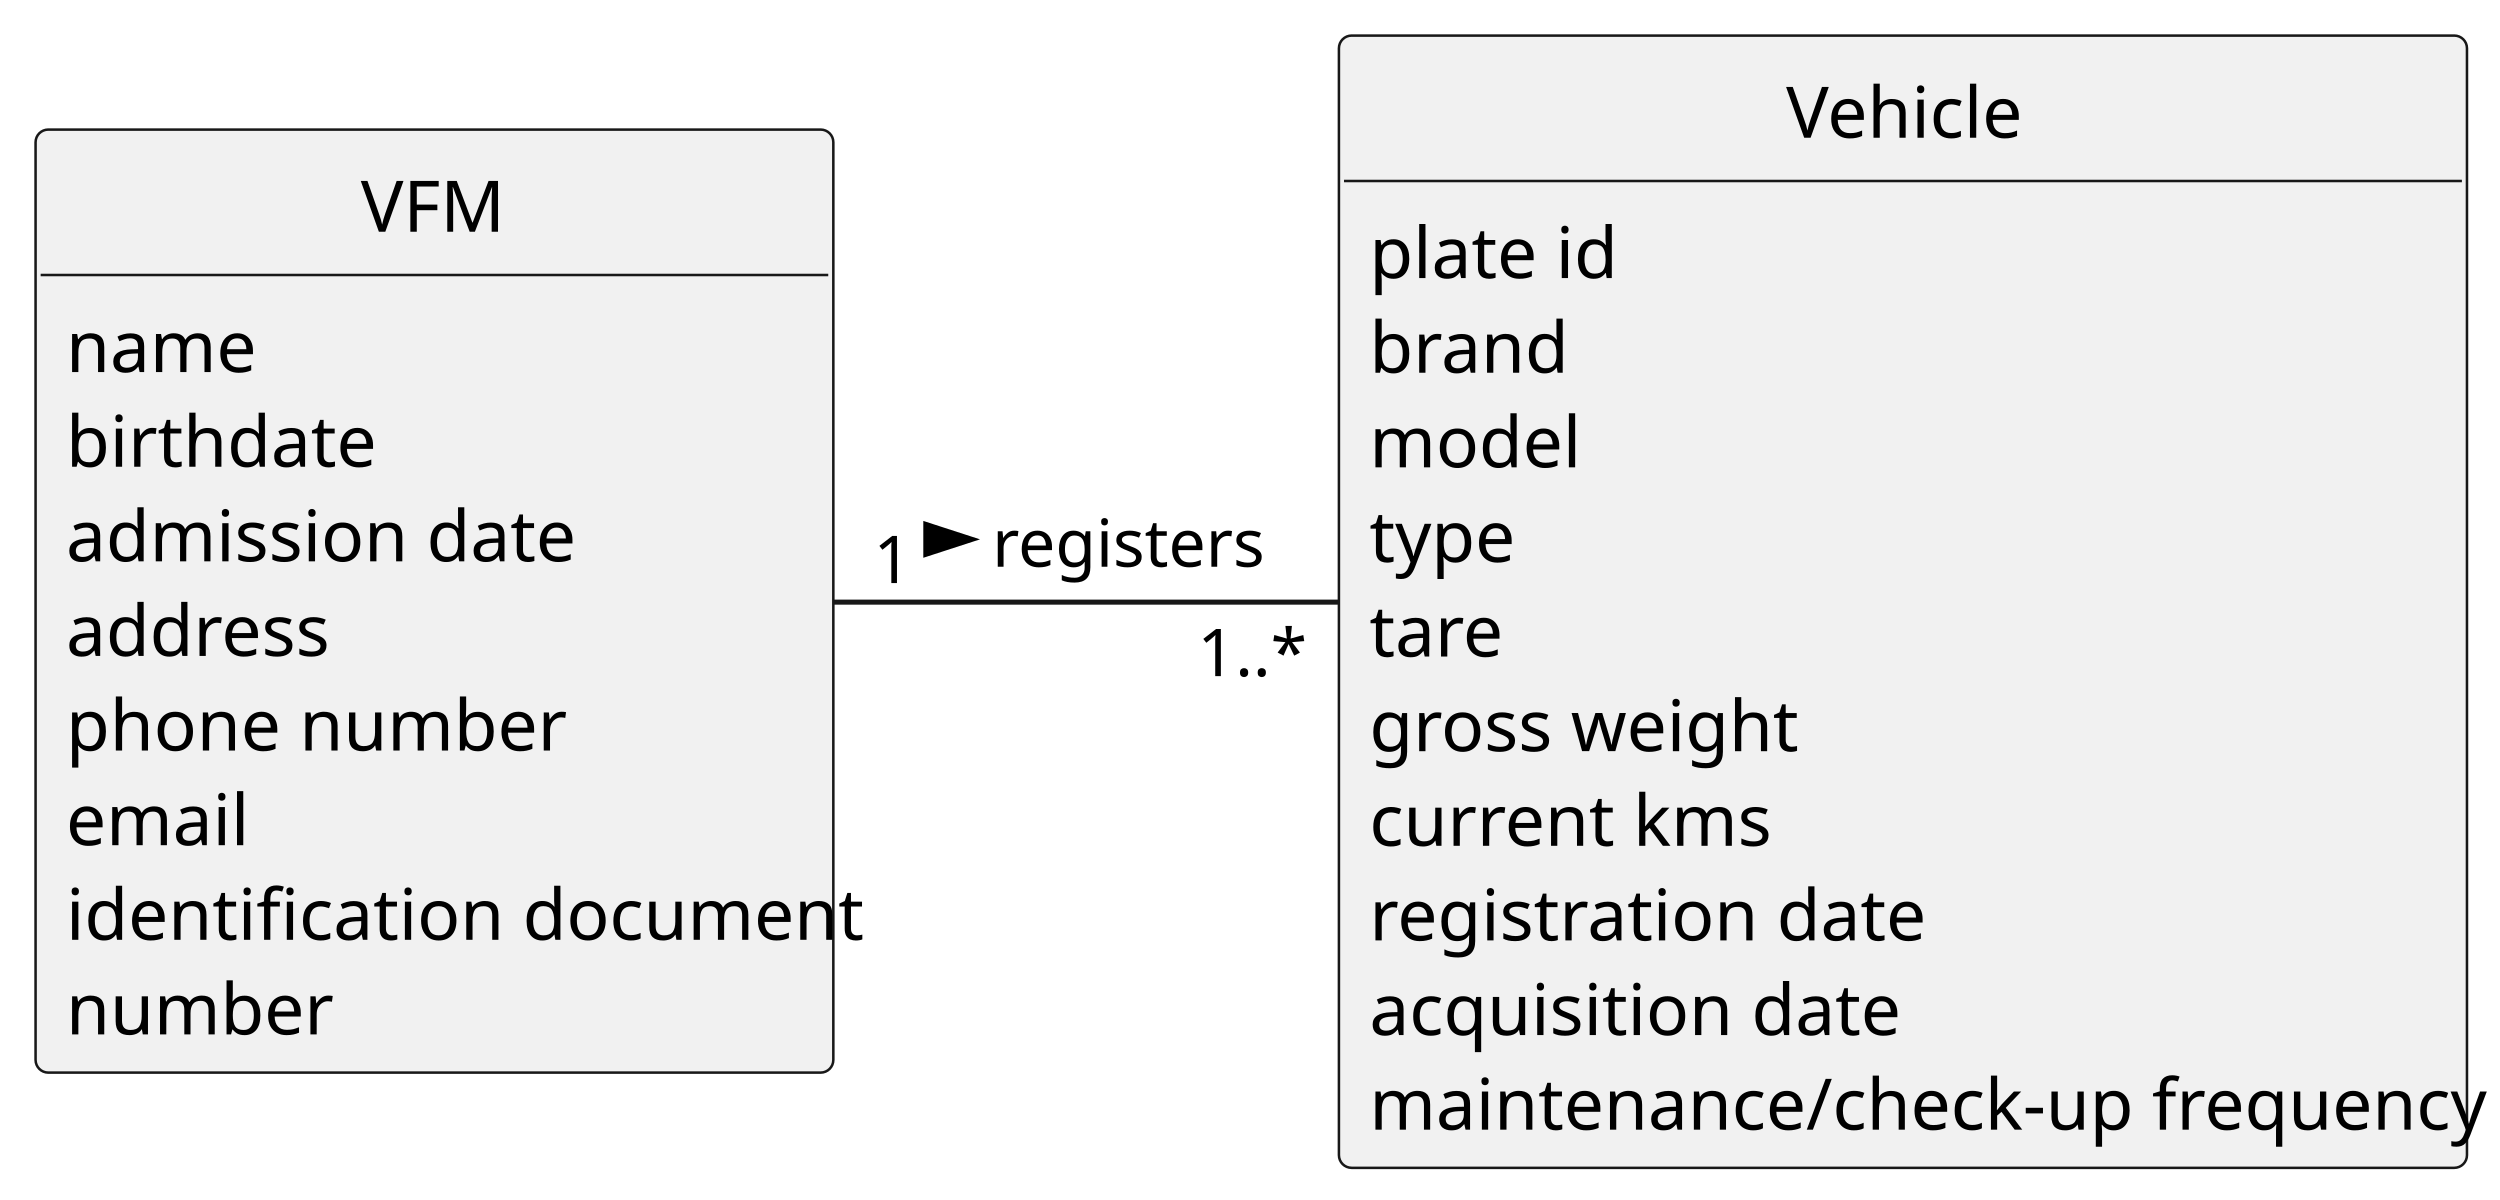
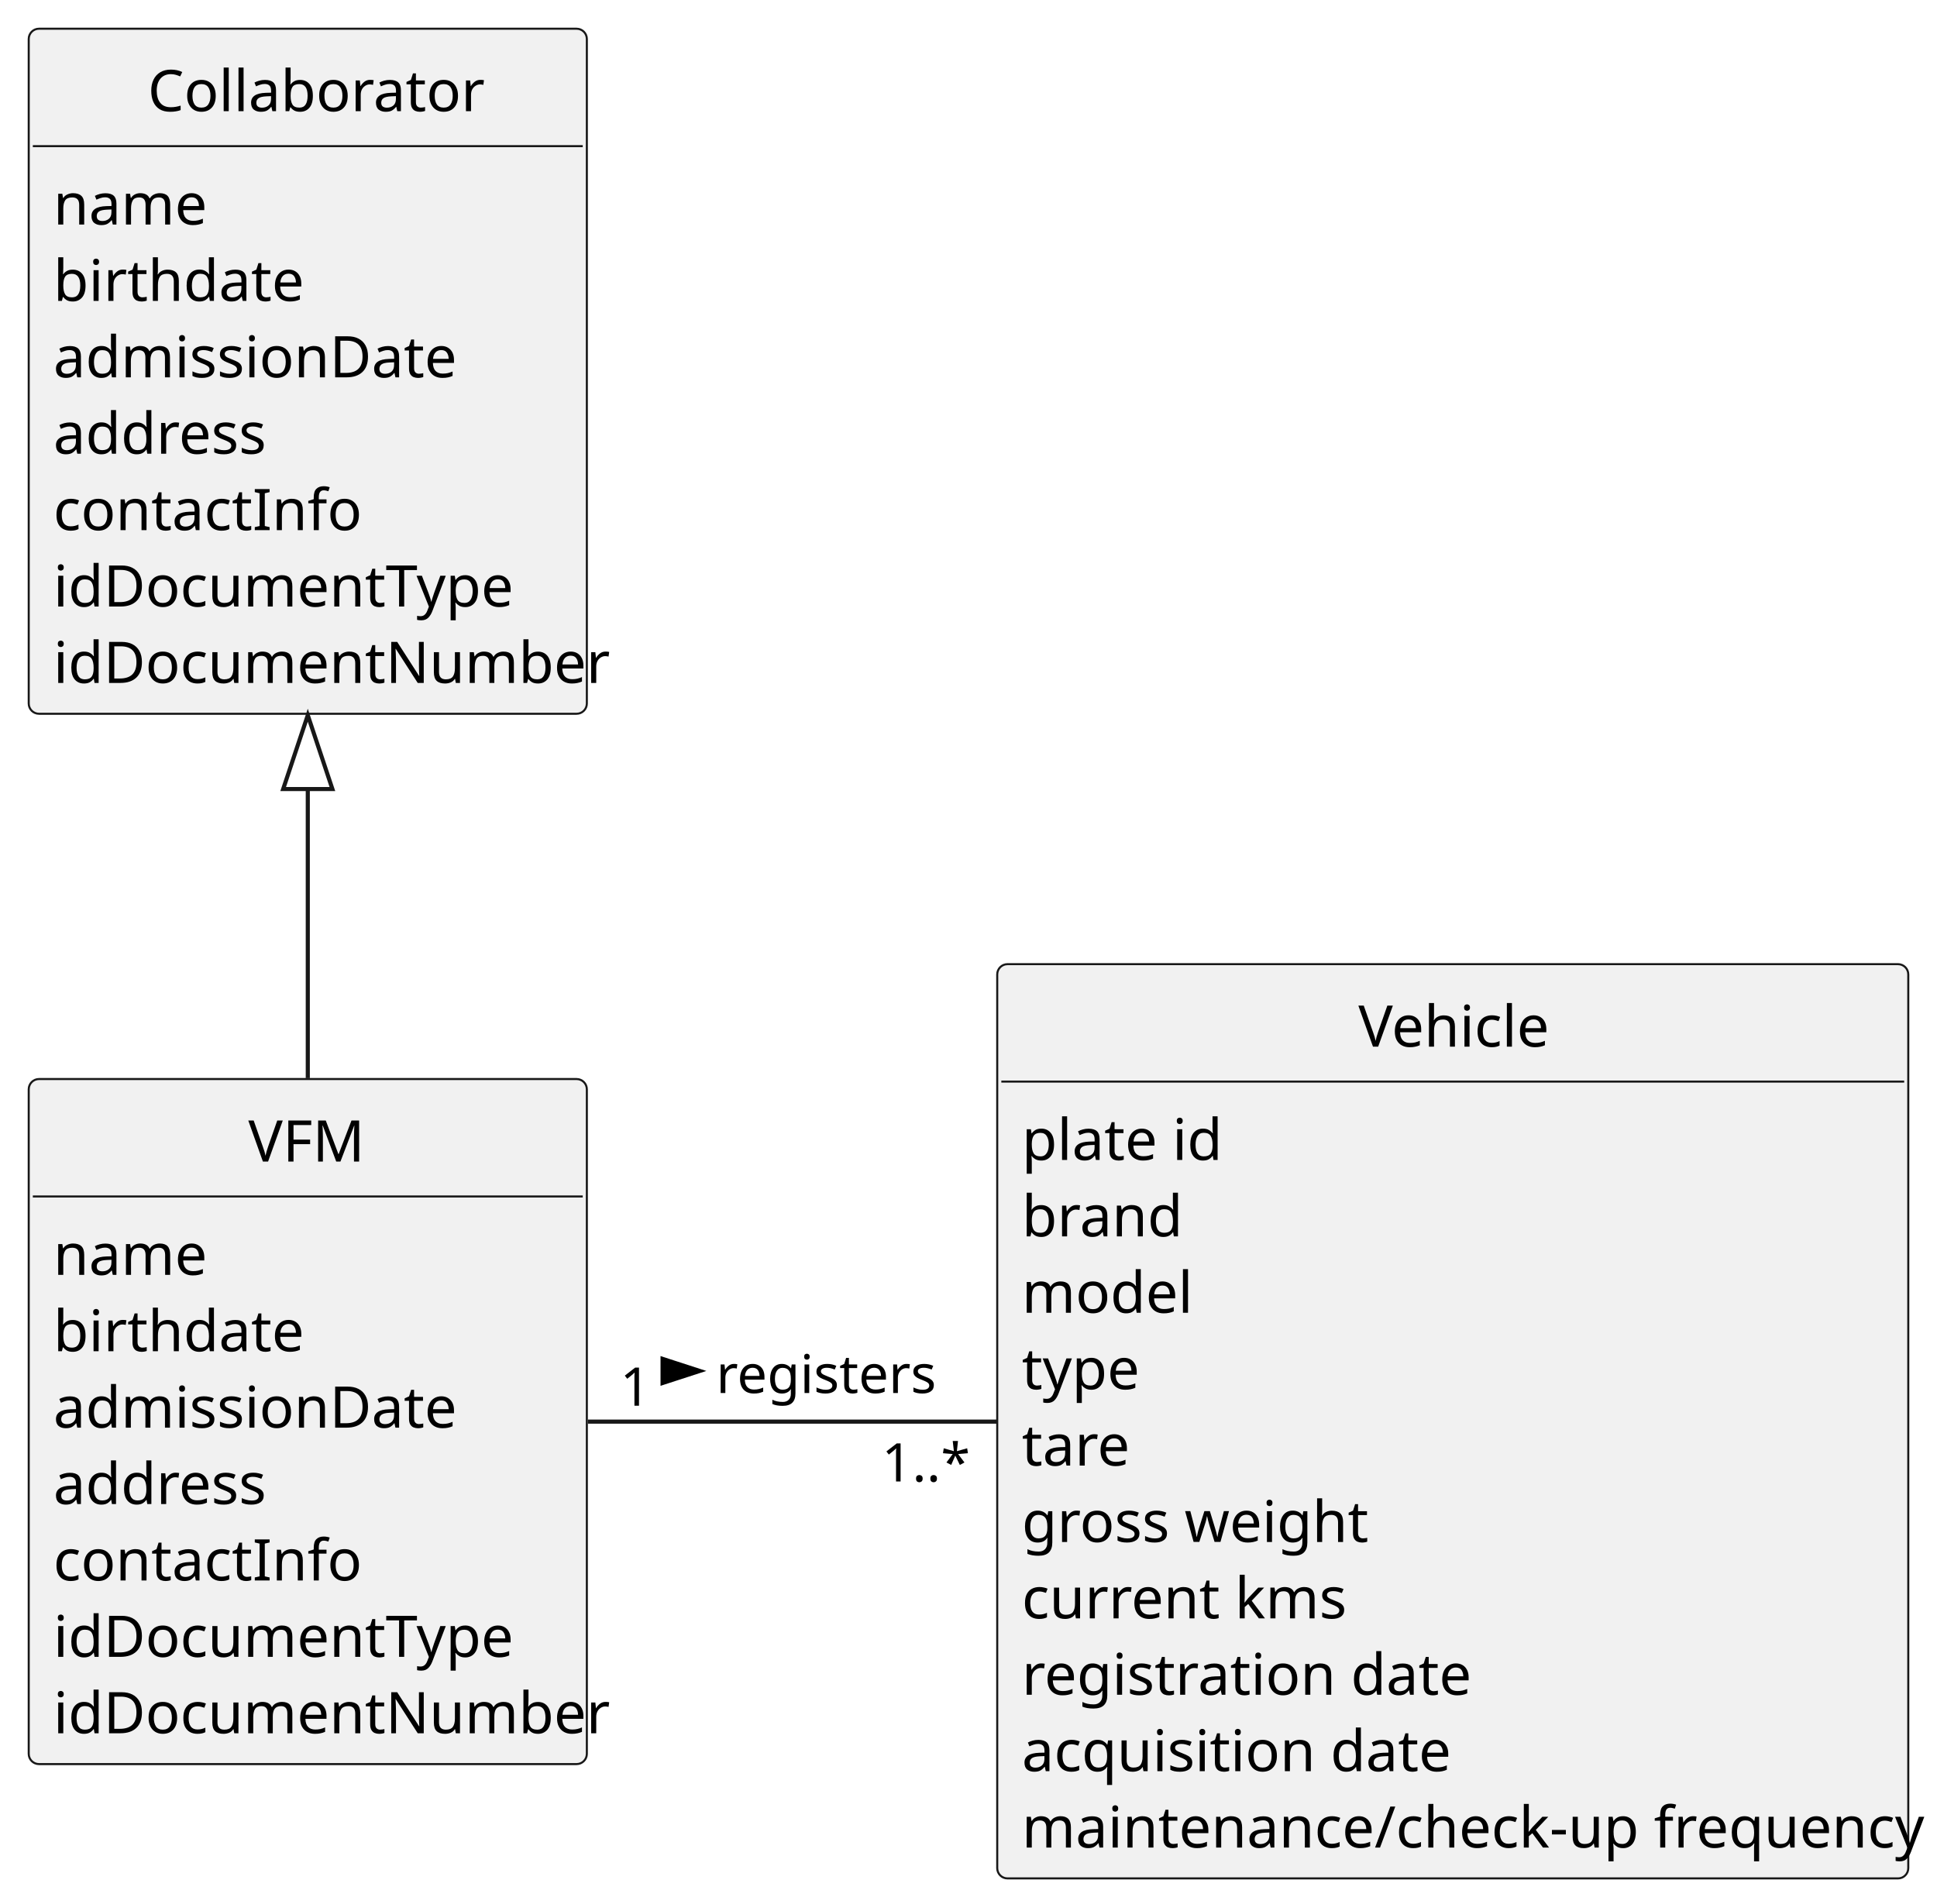
- <svg xmlns="http://www.w3.org/2000/svg" contentStyleType="text/css" height="236px" preserveAspectRatio="none" style="width:492px;height:236px;background:#FFFFFF;" version="1.1" viewBox="0 0 492 236" width="492px" zoomAndPan="magnify">
+ <svg xmlns="http://www.w3.org/2000/svg" contentStyleType="text/css" height="464px" preserveAspectRatio="none" style="width:472px;height:464px;background:#FFFFFF;" version="1.1" viewBox="0 0 472 464" width="472px" zoomAndPan="magnify">
  <defs />
  <g>
+     <g id="elem_Collaborator">
+       <rect codeLine="11" fill="#F1F1F1" height="166.969" id="Collaborator" rx="2.5" ry="2.5" style="stroke:#181818;stroke-width:0.5;" width="136" x="7" y="7" />
+       <text fill="#000000" font-family="sans-serif" font-size="14" lengthAdjust="spacing" textLength="78" x="36" y="27.107">Collaborator</text>
+       <line style="stroke:#181818;stroke-width:0.5;" x1="8" x2="142" y1="35.621" y2="35.621" />
+       <text fill="#000000" font-family="sans-serif" font-size="14" lengthAdjust="spacing" textLength="35" x="13" y="54.728">name</text>
+       <text fill="#000000" font-family="sans-serif" font-size="14" lengthAdjust="spacing" textLength="56" x="13" y="73.35">birthdate</text>
+       <text fill="#000000" font-family="sans-serif" font-size="14" lengthAdjust="spacing" textLength="93" x="13" y="91.971">admissionDate</text>
+       <text fill="#000000" font-family="sans-serif" font-size="14" lengthAdjust="spacing" textLength="51" x="13" y="110.592">address</text>
+       <text fill="#000000" font-family="sans-serif" font-size="14" lengthAdjust="spacing" textLength="69" x="13" y="129.213">contactInfo</text>
+       <text fill="#000000" font-family="sans-serif" font-size="14" lengthAdjust="spacing" textLength="107" x="13" y="147.834">idDocumentType</text>
+       <text fill="#000000" font-family="sans-serif" font-size="14" lengthAdjust="spacing" textLength="124" x="13" y="166.455">idDocumentNumber</text>
+     </g>
    <g id="elem_VFM">
-       <rect codeLine="11" fill="#F1F1F1" height="185.59" id="VFM" rx="2.5" ry="2.5" style="stroke:#181818;stroke-width:0.5;" width="157" x="7" y="25.5" />
-       <text fill="#000000" font-family="sans-serif" font-size="14" lengthAdjust="spacing" textLength="29" x="71" y="45.607">VFM</text>
-       <line style="stroke:#181818;stroke-width:0.5;" x1="8" x2="163" y1="54.121" y2="54.121" />
-       <text fill="#000000" font-family="sans-serif" font-size="14" lengthAdjust="spacing" textLength="35" x="13" y="73.228">name</text>
-       <text fill="#000000" font-family="sans-serif" font-size="14" lengthAdjust="spacing" textLength="56" x="13" y="91.85">birthdate</text>
-       <text fill="#000000" font-family="sans-serif" font-size="14" lengthAdjust="spacing" textLength="95" x="13" y="110.471">admission date</text>
-       <text fill="#000000" font-family="sans-serif" font-size="14" lengthAdjust="spacing" textLength="51" x="13" y="129.092">address</text>
-       <text fill="#000000" font-family="sans-serif" font-size="14" lengthAdjust="spacing" textLength="92" x="13" y="147.713">phone number</text>
-       <text fill="#000000" font-family="sans-serif" font-size="14" lengthAdjust="spacing" textLength="33" x="13" y="166.334">email</text>
-       <text fill="#000000" font-family="sans-serif" font-size="14" lengthAdjust="spacing" textLength="145" x="13" y="184.955">identification document</text>
-       <text fill="#000000" font-family="sans-serif" font-size="14" lengthAdjust="spacing" textLength="48" x="13" y="203.576">number</text>
+       <rect codeLine="21" fill="#F1F1F1" height="166.969" id="VFM" rx="2.5" ry="2.5" style="stroke:#181818;stroke-width:0.5;" width="136" x="7" y="263" />
+       <text fill="#000000" font-family="sans-serif" font-size="14" lengthAdjust="spacing" textLength="29" x="60.5" y="283.107">VFM</text>
+       <line style="stroke:#181818;stroke-width:0.5;" x1="8" x2="142" y1="291.621" y2="291.621" />
+       <text fill="#000000" font-family="sans-serif" font-size="14" lengthAdjust="spacing" textLength="35" x="13" y="310.728">name</text>
+       <text fill="#000000" font-family="sans-serif" font-size="14" lengthAdjust="spacing" textLength="56" x="13" y="329.35">birthdate</text>
+       <text fill="#000000" font-family="sans-serif" font-size="14" lengthAdjust="spacing" textLength="93" x="13" y="347.971">admissionDate</text>
+       <text fill="#000000" font-family="sans-serif" font-size="14" lengthAdjust="spacing" textLength="51" x="13" y="366.592">address</text>
+       <text fill="#000000" font-family="sans-serif" font-size="14" lengthAdjust="spacing" textLength="69" x="13" y="385.213">contactInfo</text>
+       <text fill="#000000" font-family="sans-serif" font-size="14" lengthAdjust="spacing" textLength="107" x="13" y="403.834">idDocumentType</text>
+       <text fill="#000000" font-family="sans-serif" font-size="14" lengthAdjust="spacing" textLength="124" x="13" y="422.455">idDocumentNumber</text>
    </g>
    <g id="elem_Vehicle">
-       <rect codeLine="22" fill="#F1F1F1" height="222.832" id="Vehicle" rx="2.5" ry="2.5" style="stroke:#181818;stroke-width:0.5;" width="222" x="263.5" y="7" />
-       <text fill="#000000" font-family="sans-serif" font-size="14" lengthAdjust="spacing" textLength="46" x="351.5" y="27.107">Vehicle</text>
-       <line style="stroke:#181818;stroke-width:0.5;" x1="264.5" x2="484.5" y1="35.621" y2="35.621" />
-       <text fill="#000000" font-family="sans-serif" font-size="14" lengthAdjust="spacing" textLength="46" x="269.5" y="54.728">plate id</text>
-       <text fill="#000000" font-family="sans-serif" font-size="14" lengthAdjust="spacing" textLength="37" x="269.5" y="73.35">brand</text>
-       <text fill="#000000" font-family="sans-serif" font-size="14" lengthAdjust="spacing" textLength="38" x="269.5" y="91.971">model</text>
-       <text fill="#000000" font-family="sans-serif" font-size="14" lengthAdjust="spacing" textLength="27" x="269.5" y="110.592">type</text>
-       <text fill="#000000" font-family="sans-serif" font-size="14" lengthAdjust="spacing" textLength="25" x="269.5" y="129.213">tare</text>
-       <text fill="#000000" font-family="sans-serif" font-size="14" lengthAdjust="spacing" textLength="79" x="269.5" y="147.834">gross weight</text>
-       <text fill="#000000" font-family="sans-serif" font-size="14" lengthAdjust="spacing" textLength="74" x="269.5" y="166.455">current kms</text>
-       <text fill="#000000" font-family="sans-serif" font-size="14" lengthAdjust="spacing" textLength="103" x="269.5" y="185.076">registration date</text>
-       <text fill="#000000" font-family="sans-serif" font-size="14" lengthAdjust="spacing" textLength="99" x="269.5" y="203.697">acquisition date</text>
-       <text fill="#000000" font-family="sans-serif" font-size="14" lengthAdjust="spacing" textLength="210" x="269.5" y="222.318">maintenance/check-up frequency</text>
+       <rect codeLine="31" fill="#F1F1F1" height="222.832" id="Vehicle" rx="2.5" ry="2.5" style="stroke:#181818;stroke-width:0.5;" width="222" x="243" y="235" />
+       <text fill="#000000" font-family="sans-serif" font-size="14" lengthAdjust="spacing" textLength="46" x="331" y="255.107">Vehicle</text>
+       <line style="stroke:#181818;stroke-width:0.5;" x1="244" x2="464" y1="263.621" y2="263.621" />
+       <text fill="#000000" font-family="sans-serif" font-size="14" lengthAdjust="spacing" textLength="46" x="249" y="282.728">plate id</text>
+       <text fill="#000000" font-family="sans-serif" font-size="14" lengthAdjust="spacing" textLength="37" x="249" y="301.35">brand</text>
+       <text fill="#000000" font-family="sans-serif" font-size="14" lengthAdjust="spacing" textLength="38" x="249" y="319.971">model</text>
+       <text fill="#000000" font-family="sans-serif" font-size="14" lengthAdjust="spacing" textLength="27" x="249" y="338.592">type</text>
+       <text fill="#000000" font-family="sans-serif" font-size="14" lengthAdjust="spacing" textLength="25" x="249" y="357.213">tare</text>
+       <text fill="#000000" font-family="sans-serif" font-size="14" lengthAdjust="spacing" textLength="79" x="249" y="375.834">gross weight</text>
+       <text fill="#000000" font-family="sans-serif" font-size="14" lengthAdjust="spacing" textLength="74" x="249" y="394.455">current kms</text>
+       <text fill="#000000" font-family="sans-serif" font-size="14" lengthAdjust="spacing" textLength="103" x="249" y="413.076">registration date</text>
+       <text fill="#000000" font-family="sans-serif" font-size="14" lengthAdjust="spacing" textLength="99" x="249" y="431.697">acquisition date</text>
+       <text fill="#000000" font-family="sans-serif" font-size="14" lengthAdjust="spacing" textLength="210" x="249" y="450.318">maintenance/check-up frequency</text>
+     </g>
+     <g id="link_Collaborator_VFM">
+       <path codeLine="44" d="M75,192.32 C75,220.69 75,234.43 75,262.79 " fill="none" id="Collaborator-backto-VFM" style="stroke:#181818;stroke-width:1.0;" />
+       <polygon fill="none" points="75,174.32,69,192.32,81,192.32,75,174.32" style="stroke:#181818;stroke-width:1.0;" />
    </g>
    <g id="link_VFM_Vehicle">
-       <path codeLine="36" d="M164.09,118.5 C194.68,118.5 230.28,118.5 263.4,118.5 " fill="none" id="VFM-Vehicle" style="stroke:#181818;stroke-width:1.0;" />
-       <polygon fill="#000000" points="191.25,106.145,182.205,103.207,182.205,109.084,191.25,106.145" style="stroke:#000000;stroke-width:1.0;" />
-       <text fill="#000000" font-family="sans-serif" font-size="13" lengthAdjust="spacing" textLength="50" x="195.25" y="111.528">registers</text>
-       <text fill="#000000" font-family="sans-serif" font-size="13" lengthAdjust="spacing" textLength="7" x="171.914" y="114.752">1</text>
-       <text fill="#000000" font-family="sans-serif" font-size="13" lengthAdjust="spacing" textLength="20" x="235.655" y="133.06">1..*</text>
+       <path codeLine="45" d="M143.25,346.5 C173.26,346.5 209.28,346.5 242.98,346.5 " fill="none" id="VFM-Vehicle" style="stroke:#181818;stroke-width:1.0;" />
+       <polygon fill="#000000" points="170.5,334.146,161.455,331.207,161.455,337.084,170.5,334.146" style="stroke:#000000;stroke-width:1.0;" />
+       <text fill="#000000" font-family="sans-serif" font-size="13" lengthAdjust="spacing" textLength="50" x="174.5" y="339.528">registers</text>
+       <text fill="#000000" font-family="sans-serif" font-size="13" lengthAdjust="spacing" textLength="7" x="151.098" y="342.616">1</text>
+       <text fill="#000000" font-family="sans-serif" font-size="13" lengthAdjust="spacing" textLength="20" x="214.843" y="361.088">1..*</text>
    </g>
  </g>
</svg>
